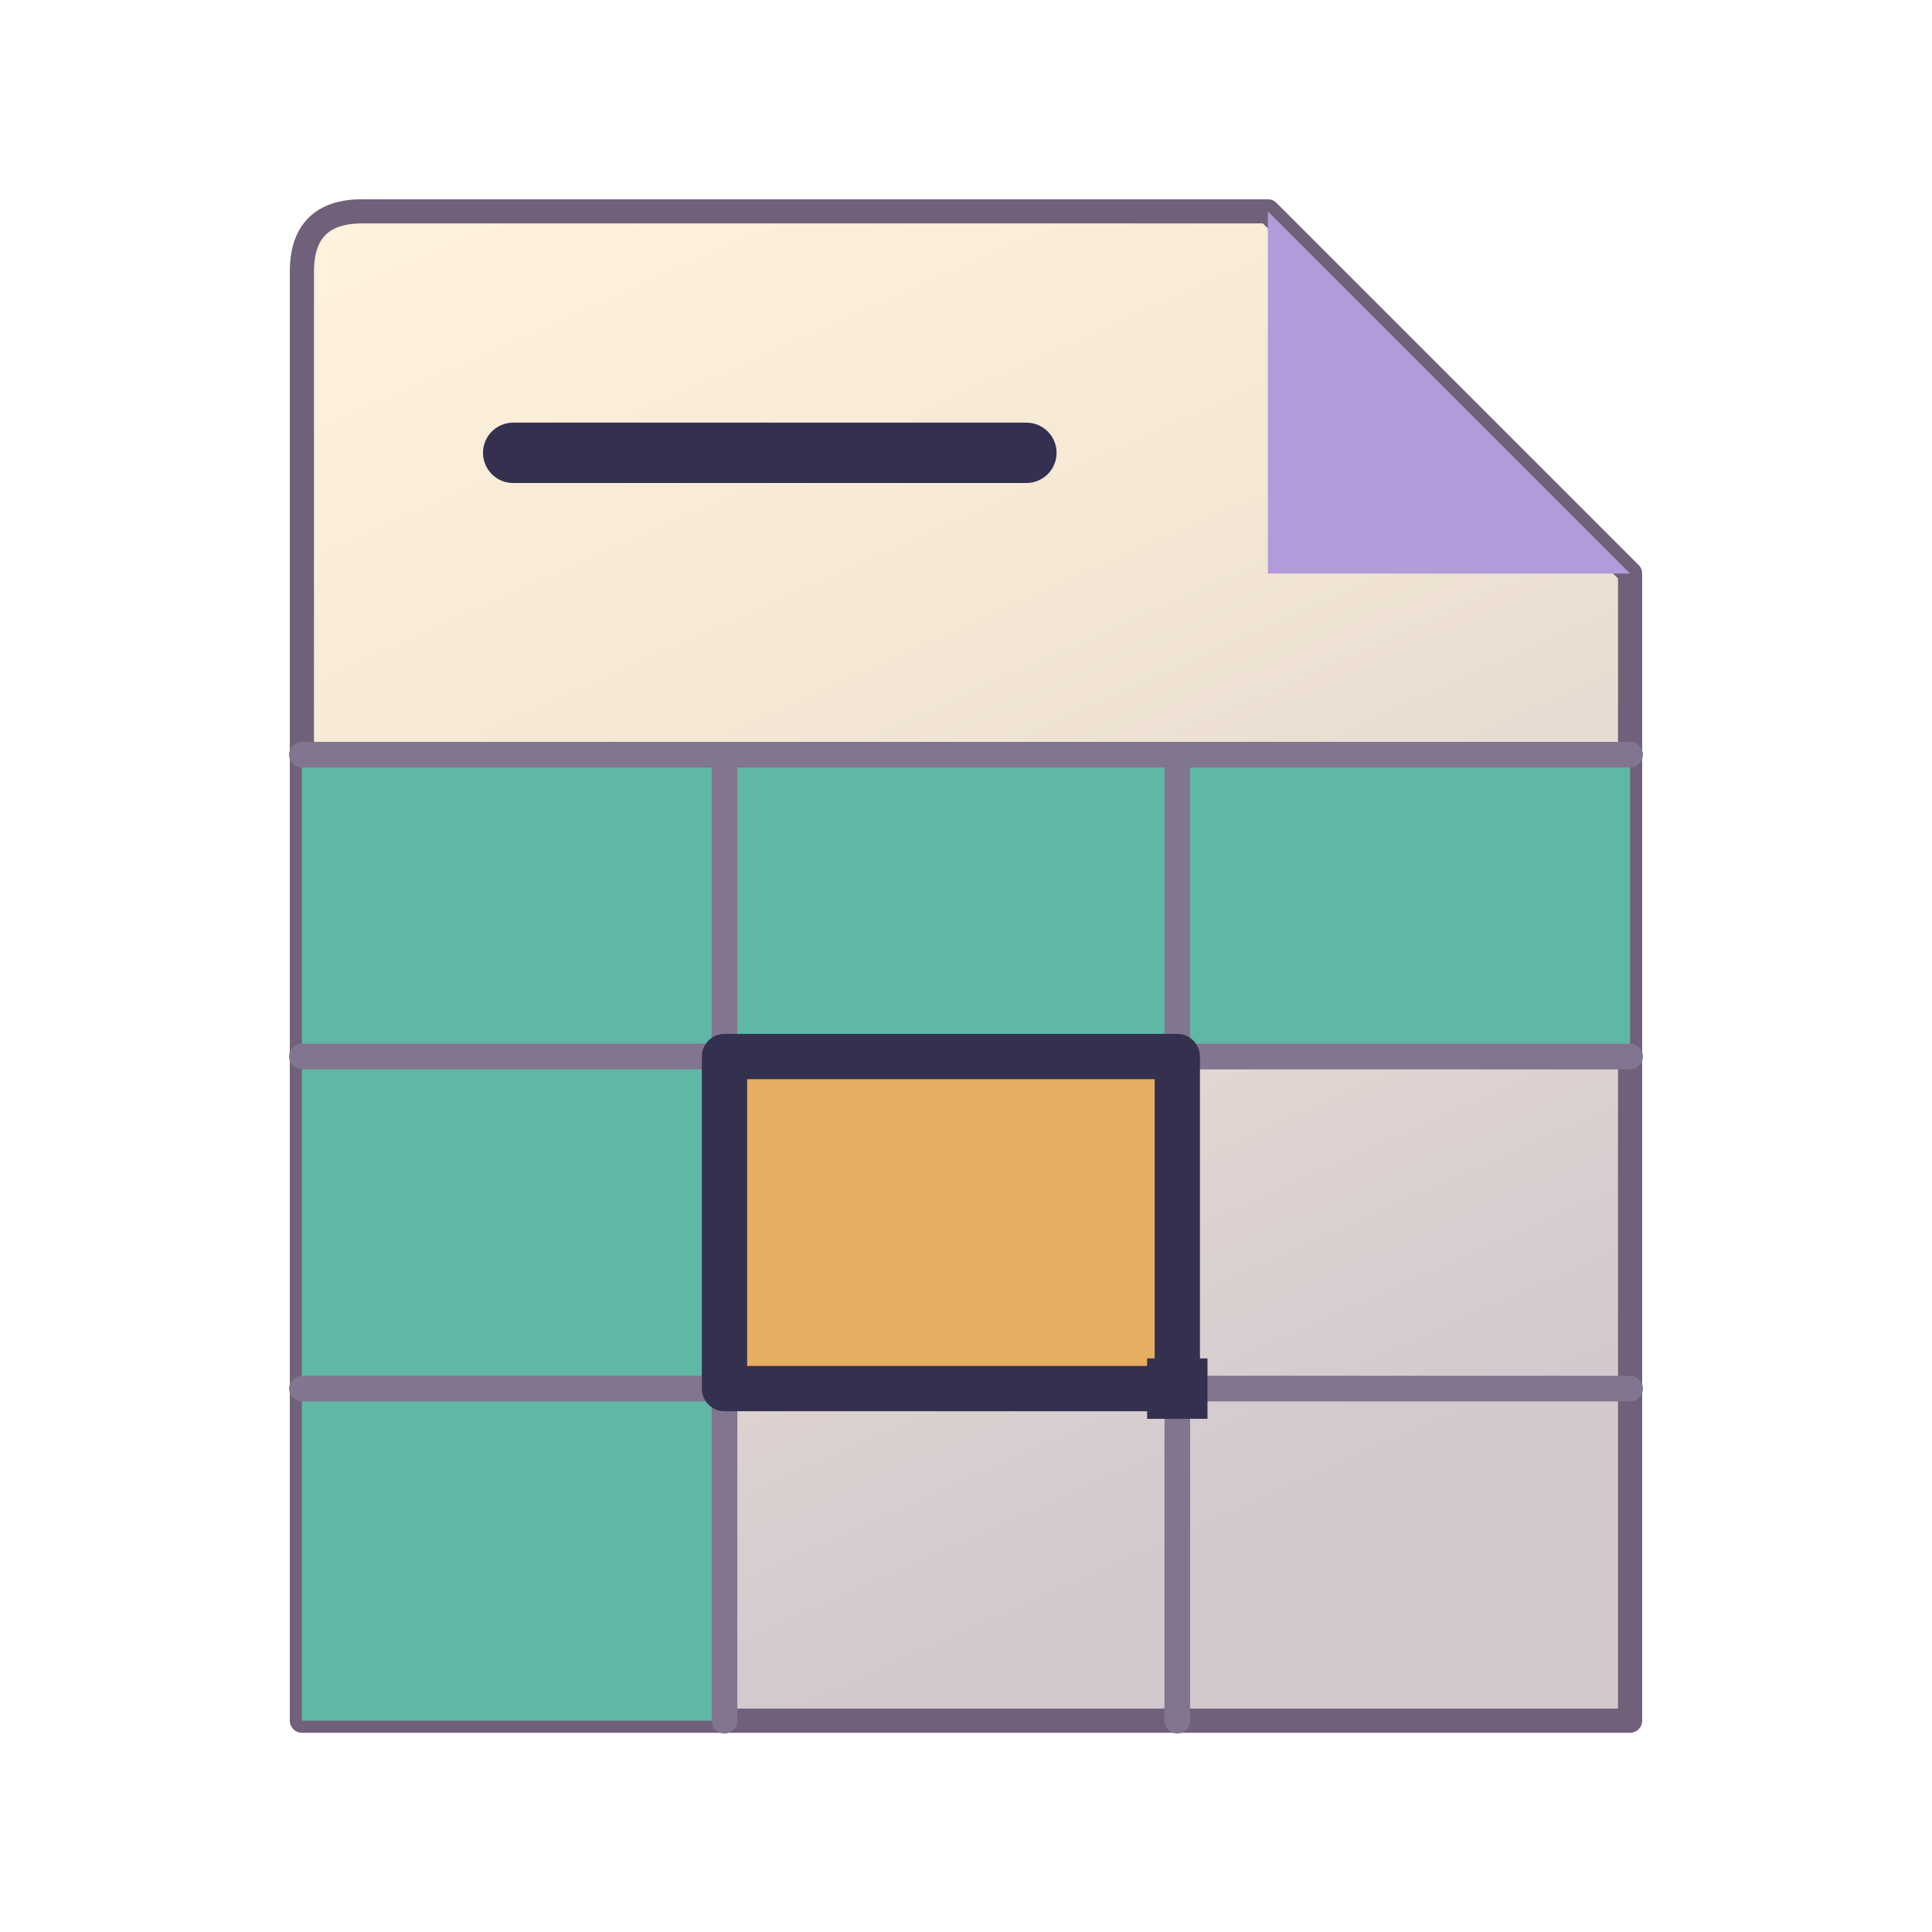
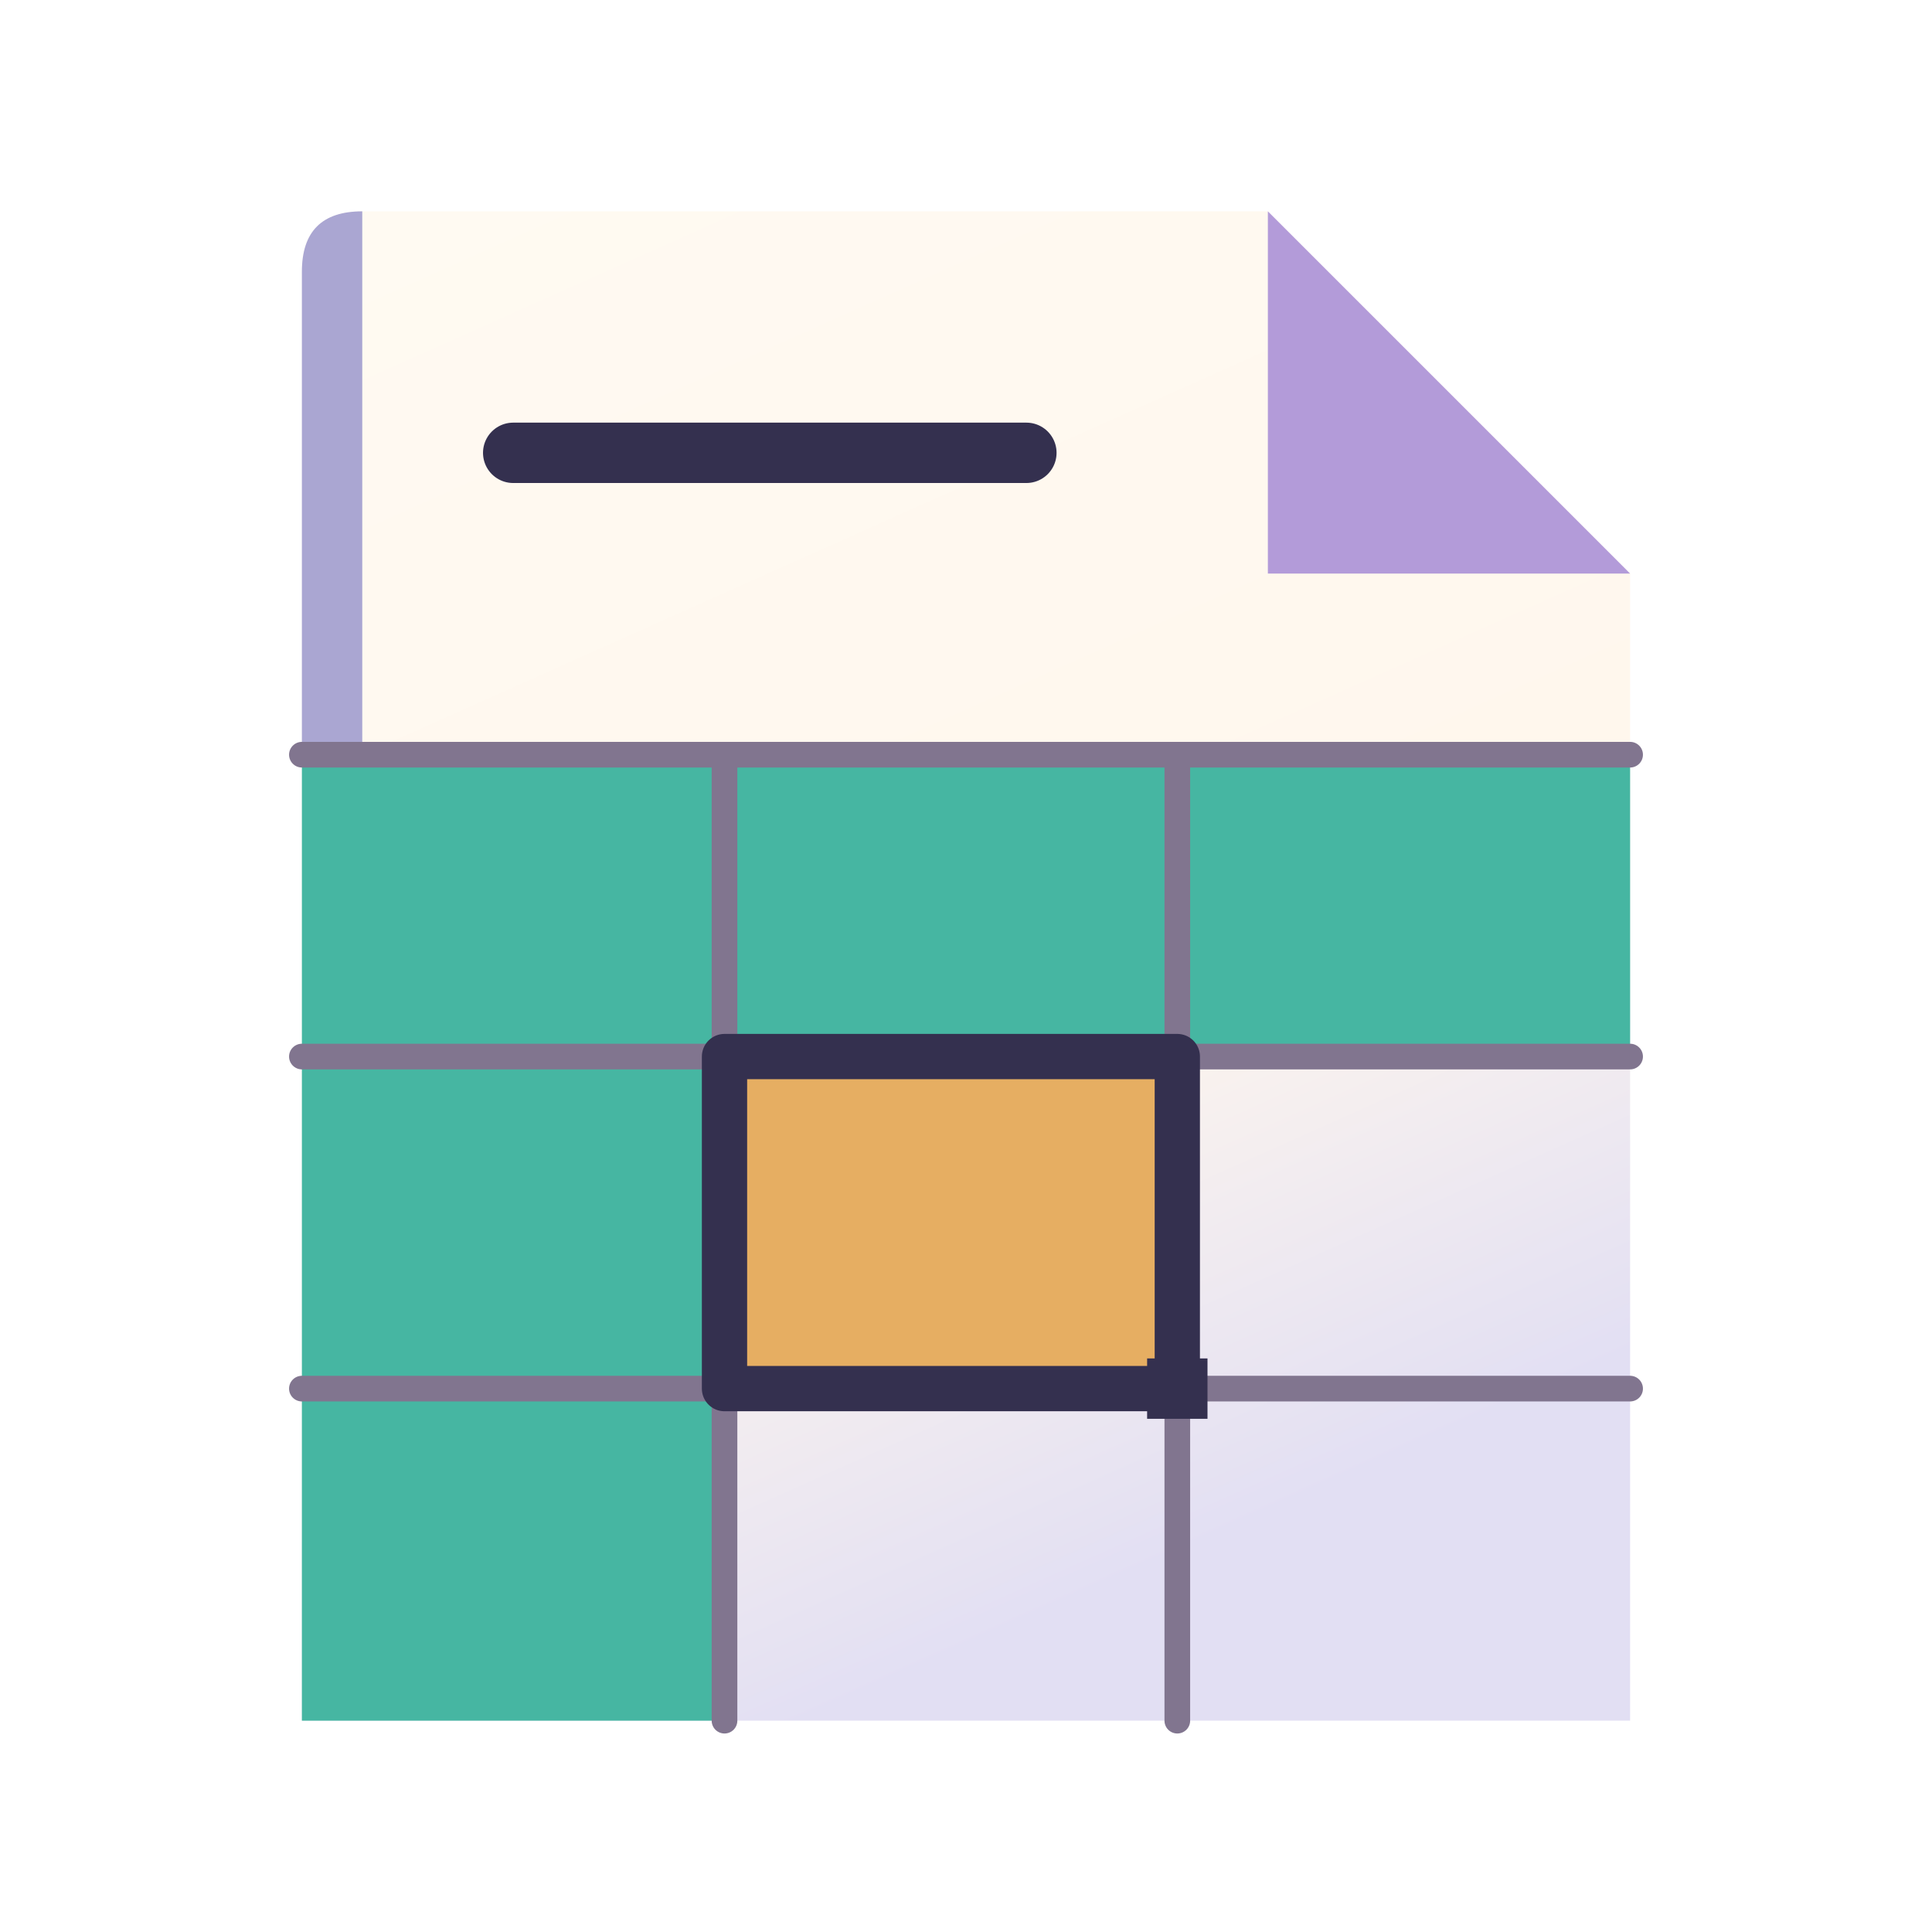
<svg xmlns="http://www.w3.org/2000/svg" width="64" height="64" viewBox="0 0 64 64">
  <g id="frameless-artwork" transform="translate(-0.001216 -0.001216) scale(1.000038)">
    <defs>
-       <linearGradient id="enamel" x1="0" y1="0" x2=".6" y2="1">
-         <stop stop-color="#f4c8d7" />
-         <stop offset=".4" stop-color="#e88bb6" />
-         <stop offset="1" stop-color="#b94e87" />
-       </linearGradient>
-       <linearGradient id="ink" x1="0" y1="0" x2="1" y2="1">
-         <stop stop-color="#f4c8d7" />
-         <stop offset=".6" stop-color="#e56ea1" />
-         <stop offset="1" stop-color="#b39bd9" />
-       </linearGradient>
-       <linearGradient id="gem" x1="0" y1="0" x2="1" y2="1">
-         <stop stop-color="#d9c3f2" />
-         <stop offset=".5" stop-color="#9272ba" />
-         <stop offset="1" stop-color="#71385f" />
-       </linearGradient>
-     </defs>
+  </defs>
    <g stroke-linecap="round" stroke-linejoin="round" />
-     <defs>
-       <linearGradient id="s-paper" gradientUnits="userSpaceOnUse" x1="15" y1="8" x2="43" y2="58">
-         <stop stop-color="#fff0da" />
-         <stop offset="1" stop-color="#d7cbd3" />
-       </linearGradient>
-       <linearGradient id="s-jade" gradientUnits="userSpaceOnUse" x1="15" y1="8" x2="43" y2="58">
-         <stop stop-color="#88cdb9" />
-         <stop offset="1" stop-color="#44878c" />
-       </linearGradient>
-       <linearGradient id="s-blue" gradientUnits="userSpaceOnUse" x1="15" y1="8" x2="43" y2="58">
-         <stop stop-color="#9ab8d8" />
-         <stop offset="1" stop-color="#5d74a5" />
-       </linearGradient>
-       <linearGradient id="s-violet" gradientUnits="userSpaceOnUse" x1="15" y1="8" x2="43" y2="58">
-         <stop stop-color="#b3a1d9" />
-         <stop offset="1" stop-color="#8274a9" />
-       </linearGradient>
-       <linearGradient id="s-rose" gradientUnits="userSpaceOnUse" x1="15" y1="8" x2="43" y2="58">
-         <stop stop-color="#eca2bc" />
-         <stop offset="1" stop-color="#b66696" />
-       </linearGradient>
-       <linearGradient id="s-copper" gradientUnits="userSpaceOnUse" x1="15" y1="8" x2="43" y2="58">
-         <stop stop-color="#f0c582" />
-         <stop offset="1" stop-color="#d59965" />
-       </linearGradient>
-       <linearGradient id="s-steel" gradientUnits="userSpaceOnUse" x1="15" y1="8" x2="43" y2="58">
-         <stop stop-color="#cbd9d9" />
-         <stop offset="1" stop-color="#8298b0" />
-       </linearGradient>
-       <linearGradient id="s-coral" gradientUnits="userSpaceOnUse" x1="15" y1="8" x2="43" y2="58">
-         <stop stop-color="#ef9b83" />
-         <stop offset="1" stop-color="#cc697c" />
-       </linearGradient>
-       <linearGradient id="screen-glass" gradientUnits="userSpaceOnUse" x1="32" y1="10" x2="32" y2="45">
-         <stop stop-color="#42516c" />
-         <stop offset="1" stop-color="#29283e" />
-       </linearGradient>
-       <linearGradient id="rubber-handle" gradientUnits="userSpaceOnUse" x1="32" y1="8" x2="32" y2="24">
-         <stop stop-color="#ee9c91" />
-         <stop offset=".45" stop-color="#e87f8d" />
-         <stop offset="1" stop-color="#b85c7b" />
-       </linearGradient>
-     </defs>
+     <defs />
    <g data-material="authored" stroke-linecap="round" stroke-linejoin="round">
      <g id="gridcraft-frameless-artwork" transform="translate(0.001932 0.001932) scale(0.99994)">
        <defs>
-           <linearGradient id="gridcraft-enamel" x1="0" y1="0" x2=".6" y2="1">
-             <stop stop-color="#f4c8d7" />
-             <stop offset=".4" stop-color="#e88bb6" />
-             <stop offset="1" stop-color="#b94e87" />
-           </linearGradient>
-           <linearGradient id="gridcraft-ink" x1="0" y1="0" x2="1" y2="1">
-             <stop stop-color="#f4c8d7" />
-             <stop offset=".6" stop-color="#e56ea1" />
-             <stop offset="1" stop-color="#b39bd9" />
-           </linearGradient>
-           <linearGradient id="gridcraft-gem" x1="0" y1="0" x2="1" y2="1">
-             <stop stop-color="#d9c3f2" />
-             <stop offset=".5" stop-color="#9272ba" />
-             <stop offset="1" stop-color="#71385f" />
-           </linearGradient>
-         </defs>
+  </defs>
        <g stroke-linecap="round" stroke-linejoin="round" />
        <defs>
-           <linearGradient id="gridcraft-copper" x2=".2" y2="1">
-             <stop stop-color="#ffe0a3" />
-             <stop offset=".35" stop-color="#e6ae62" />
-             <stop offset="1" stop-color="#a7585d" />
-           </linearGradient>
-           <linearGradient id="gridcraft-jade" x2=".3" y2="1">
-             <stop stop-color="#b4ead5" />
-             <stop offset=".4" stop-color="#46b6a2" />
-             <stop offset="1" stop-color="#306779" />
-           </linearGradient>
-           <linearGradient id="gridcraft-rose-metal" x2=".3" y2="1">
-             <stop stop-color="#f8c5c2" />
-             <stop offset=".35" stop-color="#df77ac" />
-             <stop offset="1" stop-color="#8e477e" />
-           </linearGradient>
-           <linearGradient id="gridcraft-indigo" x2=".4" y2="1">
-             <stop stop-color="#b6b5ec" />
-             <stop offset=".4" stop-color="#8596ed" />
-             <stop offset="1" stop-color="#494f85" />
-           </linearGradient>
-           <linearGradient id="gridcraft-paper" x2=".2" y2="1">
-             <stop stop-color="#fff4df" />
-             <stop offset="1" stop-color="#d8c5b9" />
-           </linearGradient>
-           <linearGradient id="gridcraft-metal" x2=".8" y2="1">
-             <stop stop-color="#f3e8df" />
-             <stop offset=".35" stop-color="#9cb9c6" />
-             <stop offset=".5" stop-color="#d5dcde" />
-             <stop offset="1" stop-color="#61788f" />
-           </linearGradient>
-           <radialGradient id="gridcraft-glass" cx=".35" cy=".27" r=".8">
-             <stop stop-color="#b0a5df" />
-             <stop offset=".4" stop-color="#5b70b5" />
-             <stop offset=".75" stop-color="#35446d" />
-             <stop offset="1" stop-color="#172b41" />
-           </radialGradient>
-           <linearGradient id="gridcraft-screen" x2=".6" y2="1">
-             <stop stop-color="#354b67" />
-             <stop offset=".5" stop-color="#232c46" />
-             <stop offset="1" stop-color="#182339" />
-           </linearGradient>
-         </defs>
+ </defs>
        <defs>
-           <linearGradient id="gridcraft-craft-sand" x2=".4" y2="1">
-             <stop stop-color="#f1cc92" />
-             <stop offset=".4" stop-color="#dfab6e" />
-             <stop offset="1" stop-color="#b57668" />
-           </linearGradient>
-           <linearGradient id="gridcraft-craft-jade" x2=".4" y2="1">
-             <stop stop-color="#9fd6c3" />
-             <stop offset=".4" stop-color="#5fb7a5" />
-             <stop offset="1" stop-color="#3d7d83" />
-           </linearGradient>
-           <linearGradient id="gridcraft-craft-rose" x2=".4" y2="1">
-             <stop stop-color="#efb7ce" />
-             <stop offset=".4" stop-color="#d784b0" />
-             <stop offset="1" stop-color="#925a8b" />
-           </linearGradient>
          <linearGradient id="gridcraft-craft-paper" x2=".4" y2="1">
-             <stop stop-color="#fff3de" />
-             <stop offset=".4" stop-color="#f4e7d4" />
-             <stop offset="1" stop-color="#d2c8ce" />
+             <stop stop-color="#fffaf2" />
+             <stop offset=".65" stop-color="#fff7ed" />
+             <stop offset="1" stop-color="#e2dff3" />
          </linearGradient>
        </defs>
        <g data-material="authored" stroke-linecap="round" stroke-linejoin="round">
-           <path d="M12 7H42L54 19V57H10V9Q10 7 12 7Z" fill="url(#gridcraft-craft-paper)" stroke="#706079" stroke-width="0.8" />
+           <path d="M12 7H42L54 19V57H10V9Q10 7 12 7Z" fill="url(#gridcraft-craft-paper)" />
+           <path d="M12 7Q10 7 10 9V25H12Z" fill="#aaa6d2" />
          <path d="M42 7V19H54Z" fill="#b39bd9" />
          <path d="M17 15h17" fill="none" stroke="#34304f" stroke-width="2" />
-           <path d="M10 25H54V35H10Zm0 10h14v22H10Z" fill="#5fb7a5" />
+           <path d="M10 25H54V35H10Zm0 10h14v22H10Z" fill="#46b6a2" />
          <rect x="24" y="35" width="15" height="11" rx="0" fill="#e6ae62" />
          <path d="M10 25H54M10 35H54M10 46H54M24 25V57M39 25V57" fill="none" stroke="#81758f" stroke-width=".85" />
          <path d="M24 35H39V46H24Z" fill="none" stroke="#34304f" stroke-width="1.5" />
          <rect x="38" y="45" width="2" height="2" rx="0" fill="#34304f" />
        </g>
      </g>
    </g>
  </g>
</svg>
